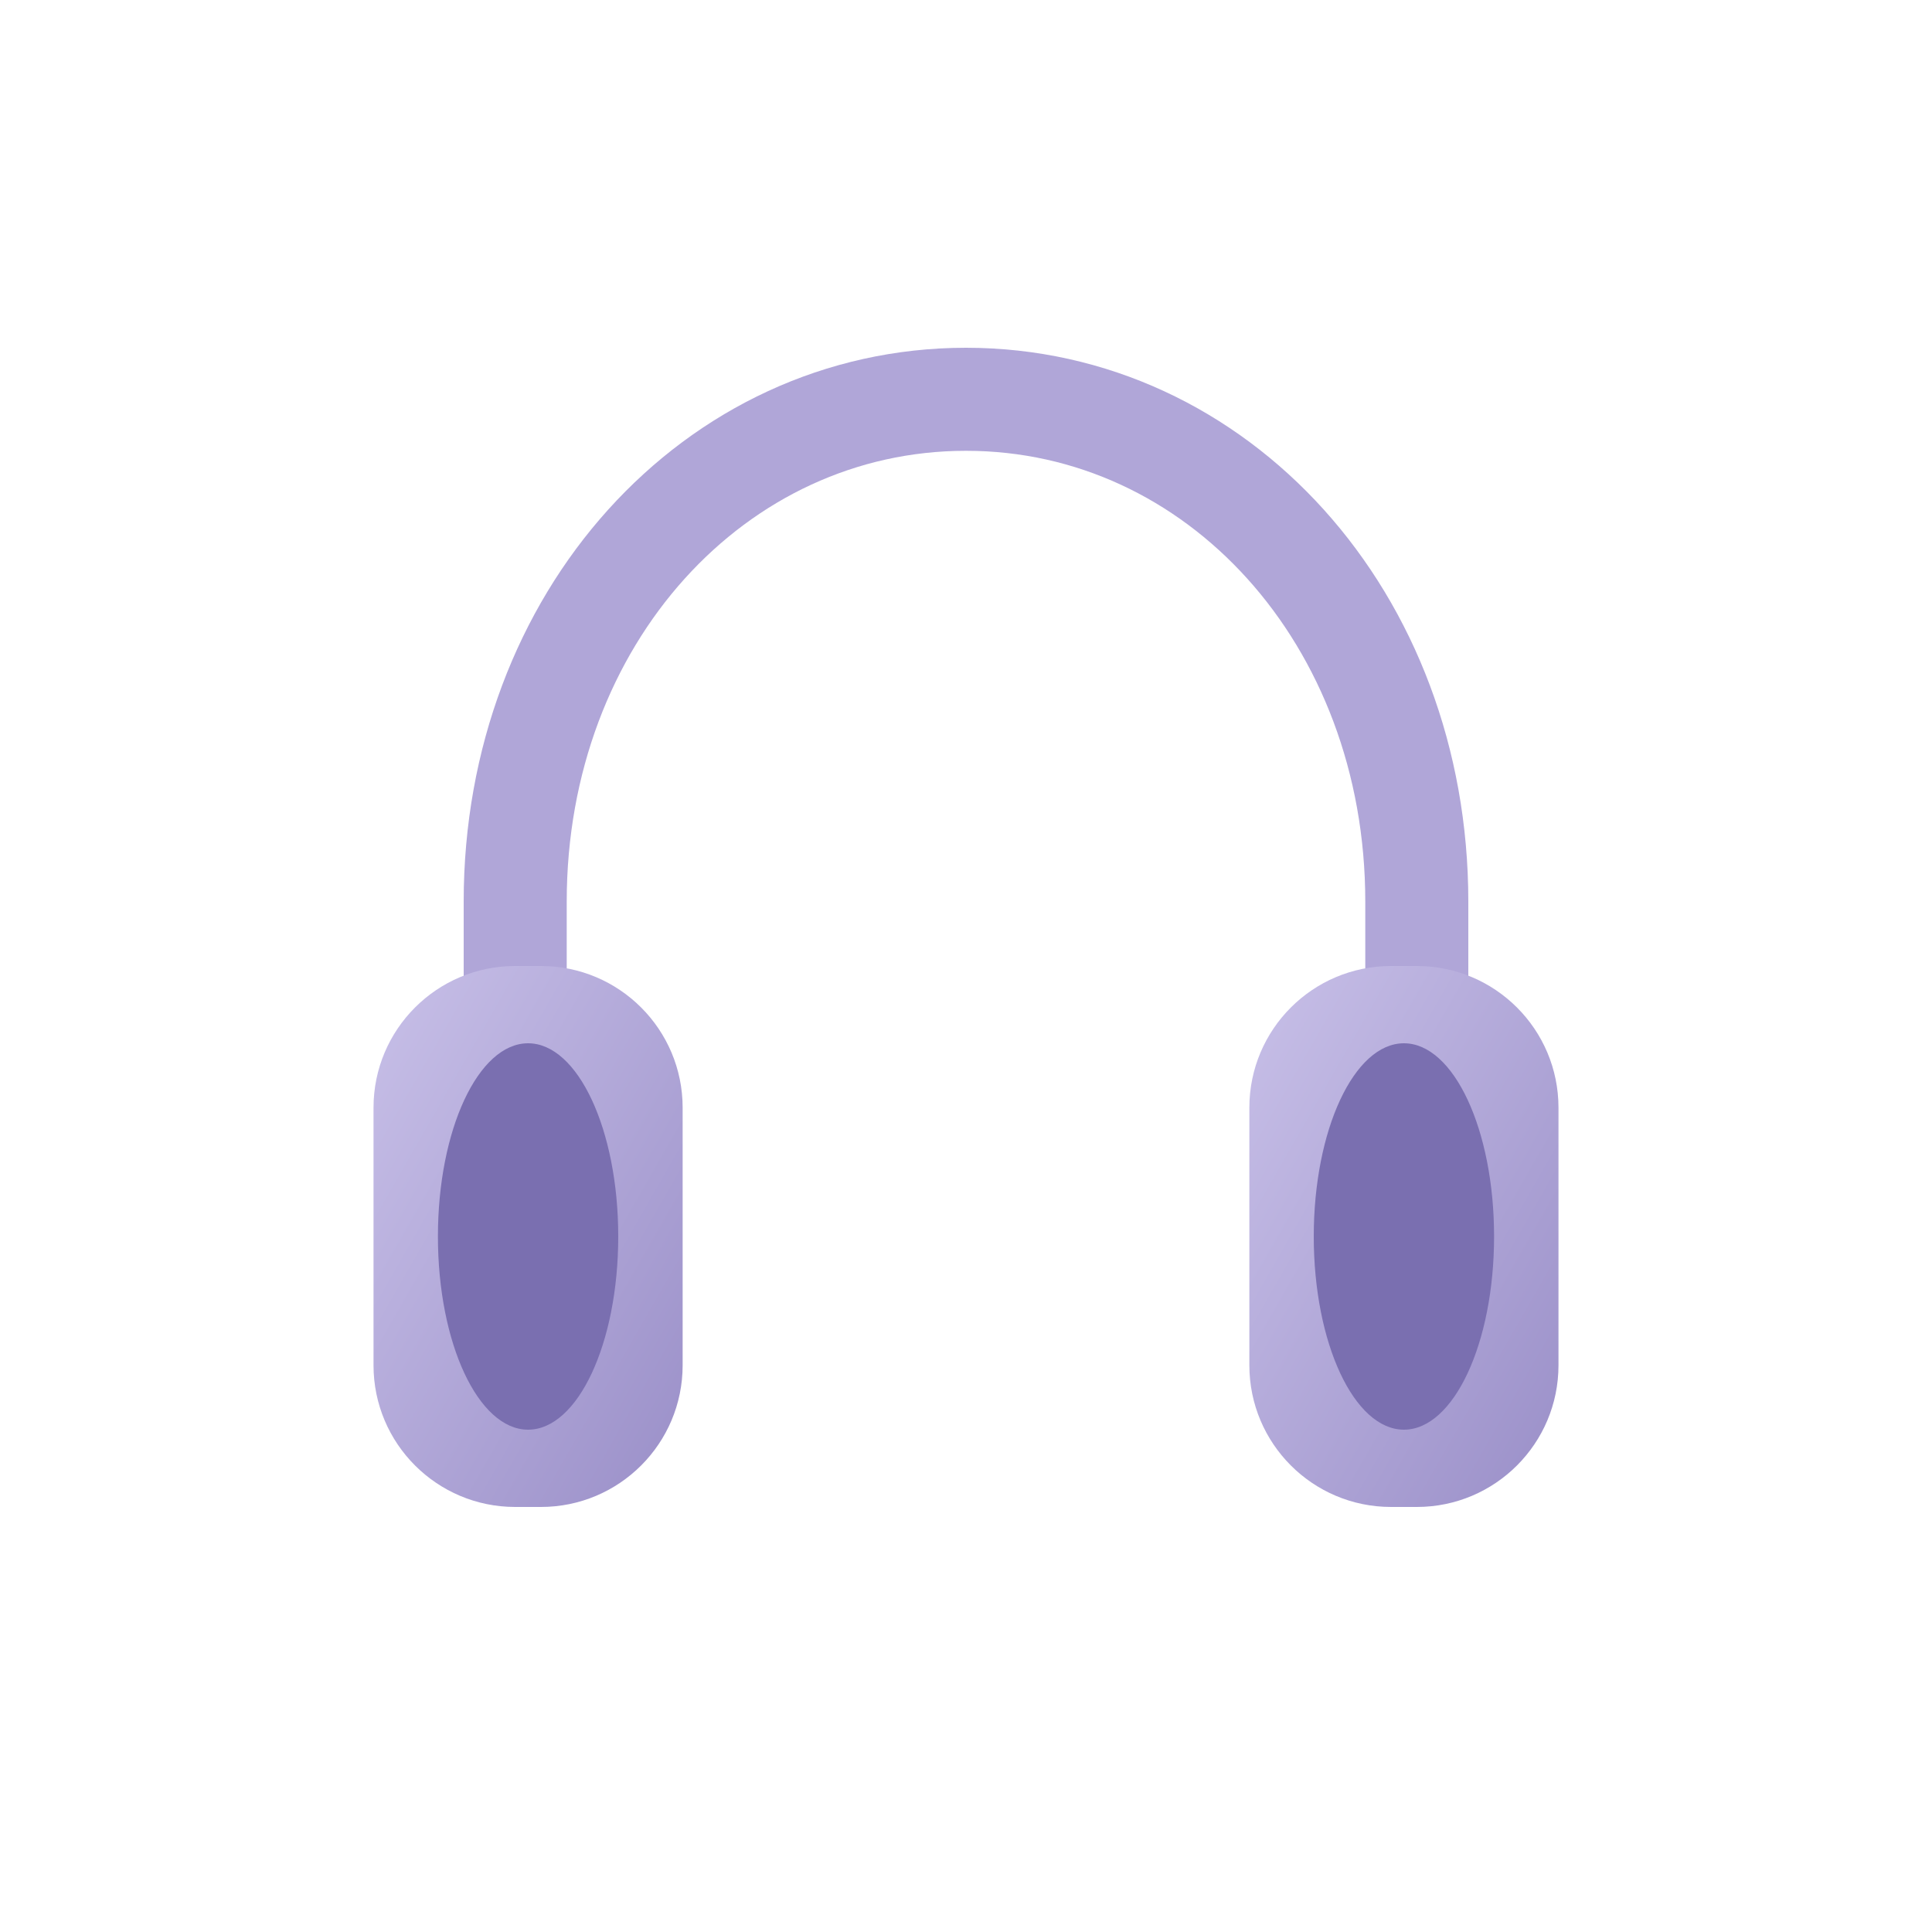
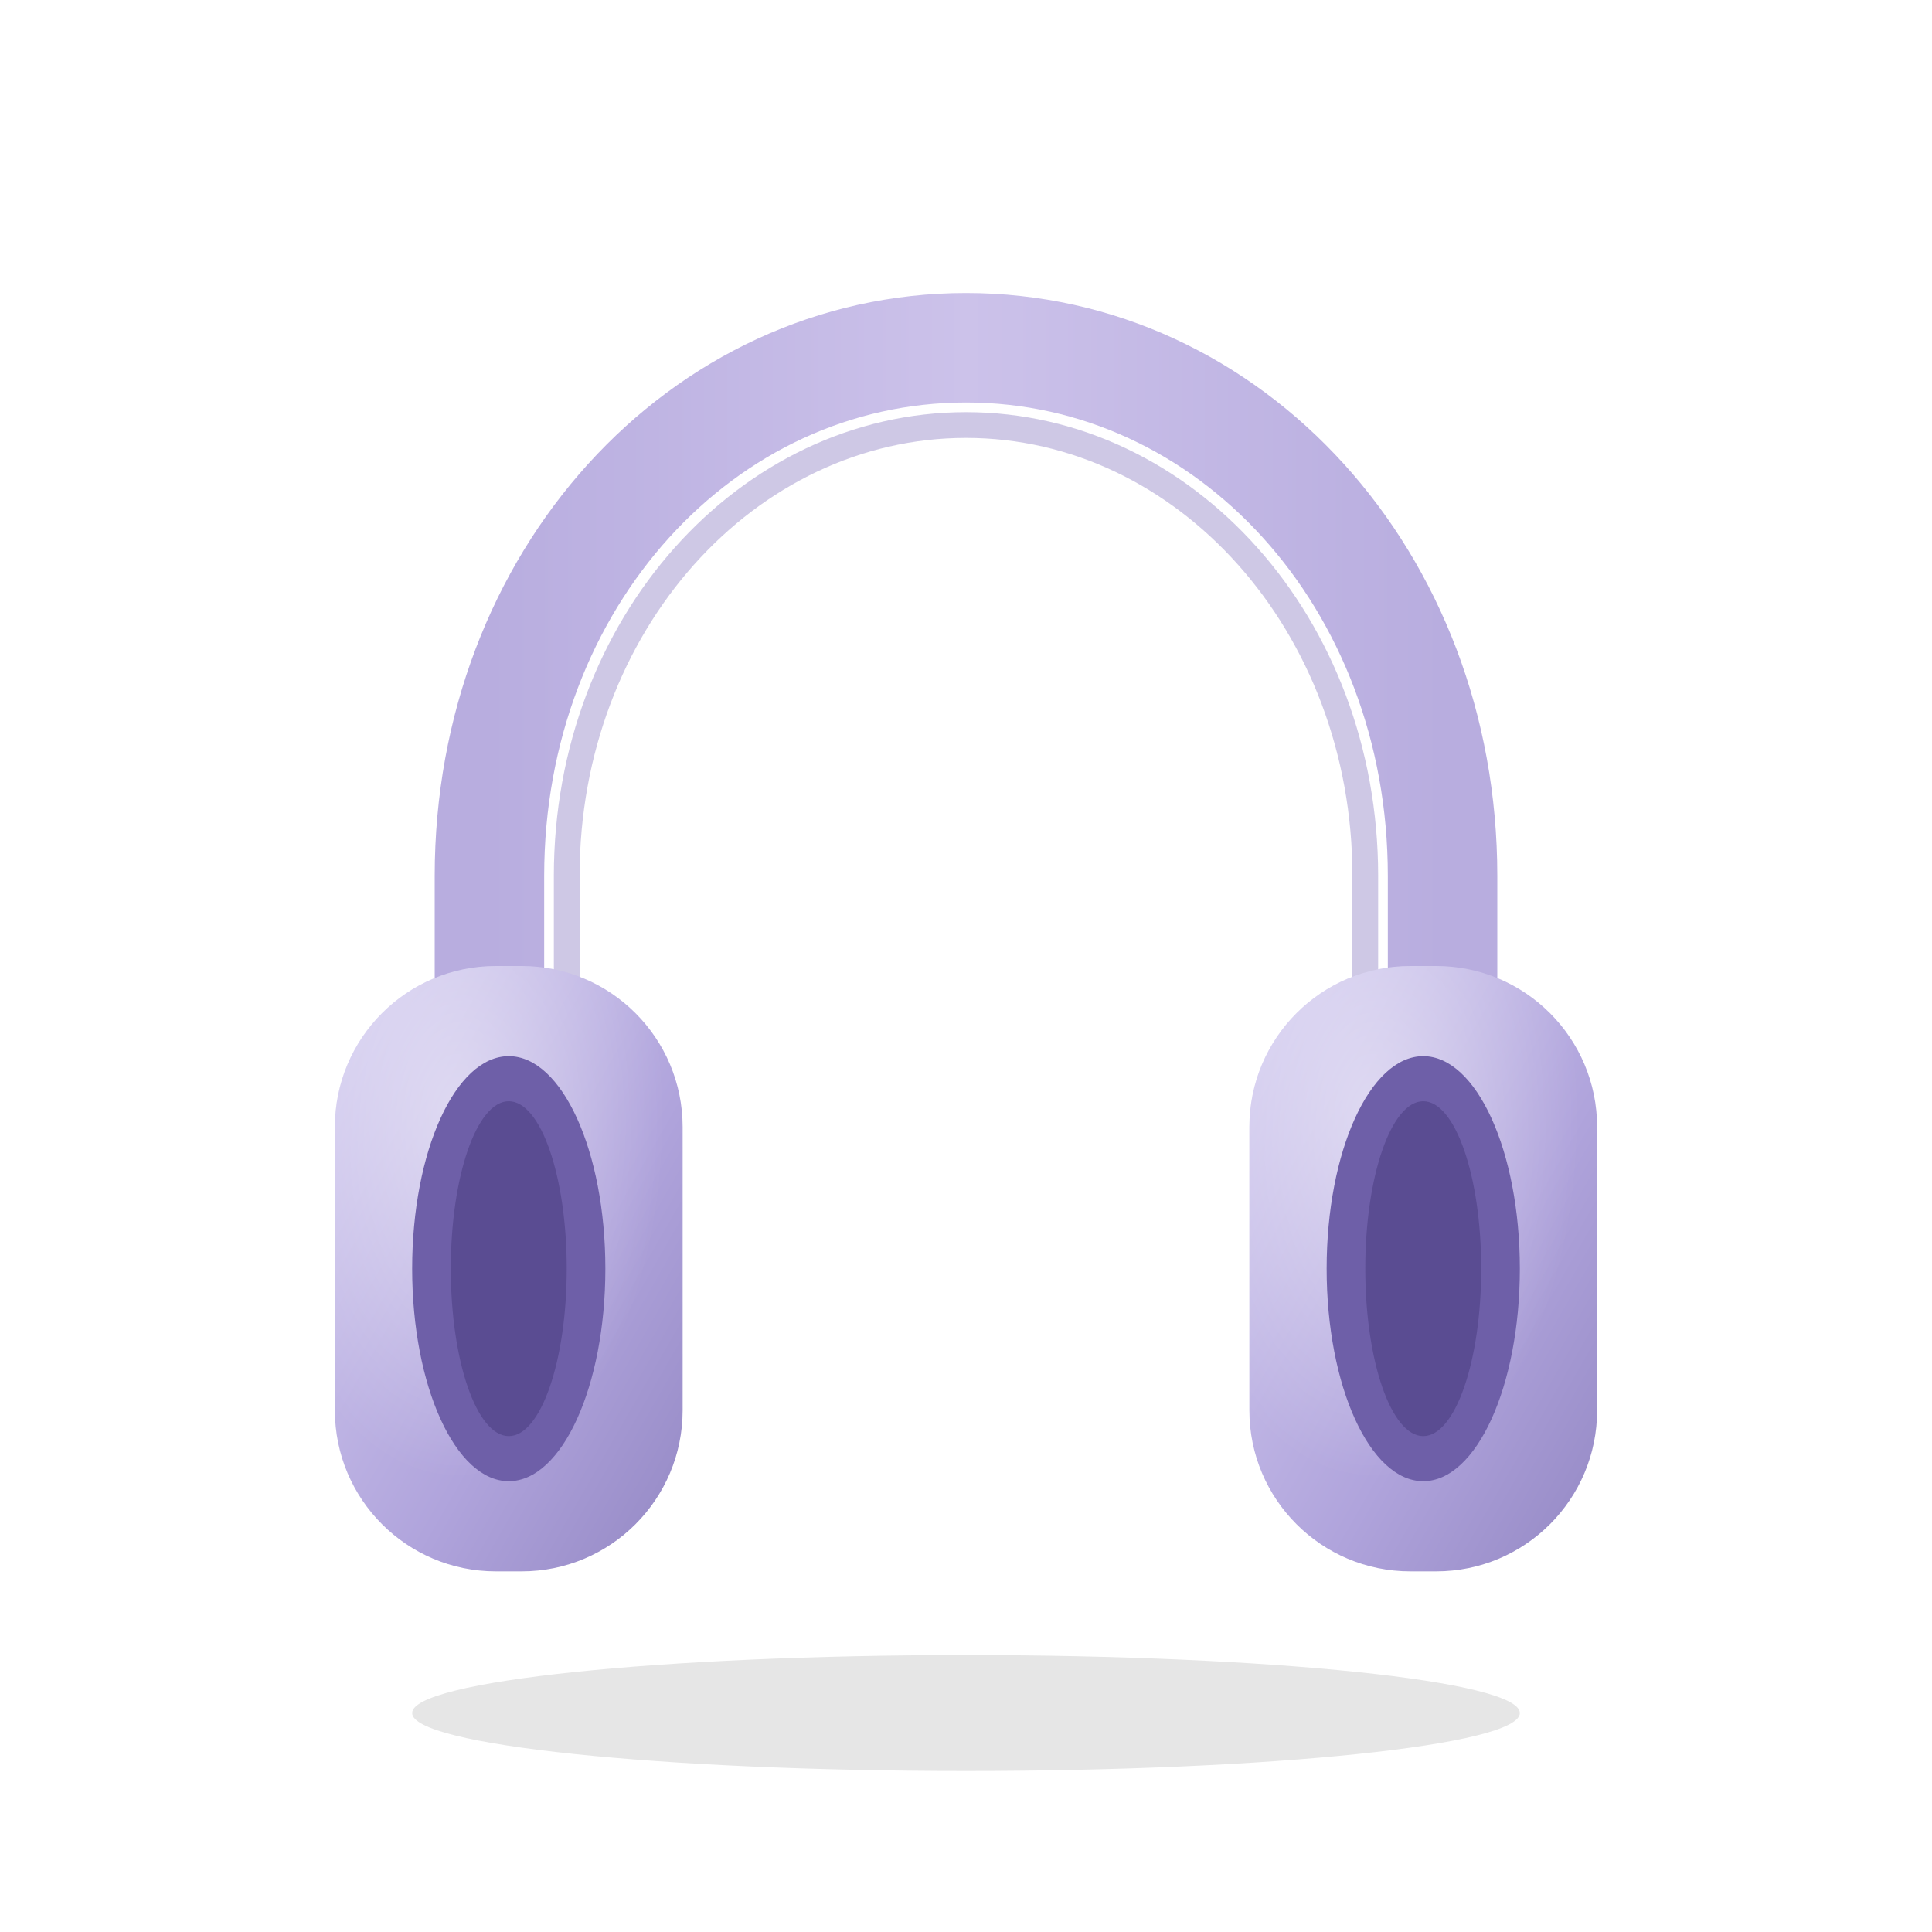
<svg xmlns="http://www.w3.org/2000/svg" viewBox="0 0 300 300">
  <defs>
-     <linearGradient id="am" x1="0" y1="0" x2="1" y2="1">
-       <stop offset="0" stop-color="#c8c0e8" />
-       <stop offset="1" stop-color="#9a8fc8" />
+     <linearGradient id="xc" x1="0" y1="0" x2="1" y2="1">
+       <stop offset="0" stop-color="#d4cdf0" />
+       <stop offset=".6" stop-color="#b0a4dc" />
+       <stop offset="1" stop-color="#9488c4" />
    </linearGradient>
+     <linearGradient id="xh" x1="0" y1="0" x2="1" y2="0">
+       <stop offset="0" stop-color="#b8addf" />
+       <stop offset=".5" stop-color="#ccc2ea" />
+       <stop offset="1" stop-color="#b8addf" />
+     </linearGradient>
+     <radialGradient id="xg" cx=".35" cy=".25" r="1">
+       <stop offset="0" stop-color="#ffffff" stop-opacity=".45" />
+       <stop offset=".6" stop-color="#ffffff" stop-opacity="0" />
+     </radialGradient>
  </defs>
-   <path d="M80 160v-20c0-44 31-78 70-78s70 34 70 78v20" fill="none" stroke="#b0a6d8" stroke-width="16" stroke-linecap="round" />
-   <rect x="58" y="150" width="48" height="84" rx="22" fill="url(#am)" />
-   <rect x="194" y="150" width="48" height="84" rx="22" fill="url(#am)" />
-   <ellipse cx="82" cy="192" rx="14" ry="30" fill="#7a6fb0" />
-   <ellipse cx="218" cy="192" rx="14" ry="30" fill="#7a6fb0" />
+   <ellipse cx="150" cy="266" rx="86" ry="9" fill="#000" opacity=".10" />
+   <path d="M76 168v-32c0-46 33-82 74-82s74 36 74 82v32" fill="none" stroke="url(#xh)" stroke-width="17" stroke-linecap="round" />
+   <path d="M88 166v-30c0-39 28-70 62-70s62 31 62 70v30" fill="none" stroke="#9e92cc" stroke-width="4" opacity=".5" />
+   <rect x="52" y="150" width="54" height="94" rx="25" fill="url(#xc)" />
+   <rect x="52" y="150" width="54" height="94" rx="25" fill="url(#xg)" />
+   <rect x="194" y="150" width="54" height="94" rx="25" fill="url(#xc)" />
+   <rect x="194" y="150" width="54" height="94" rx="25" fill="url(#xg)" />
+   <ellipse cx="79" cy="197" rx="15" ry="33" fill="#6e5fa8" />
+   <ellipse cx="221" cy="197" rx="15" ry="33" fill="#6e5fa8" />
+   <ellipse cx="79" cy="197" rx="9" ry="26" fill="#5a4c92" />
+   <ellipse cx="221" cy="197" rx="9" ry="26" fill="#5a4c92" />
</svg>
